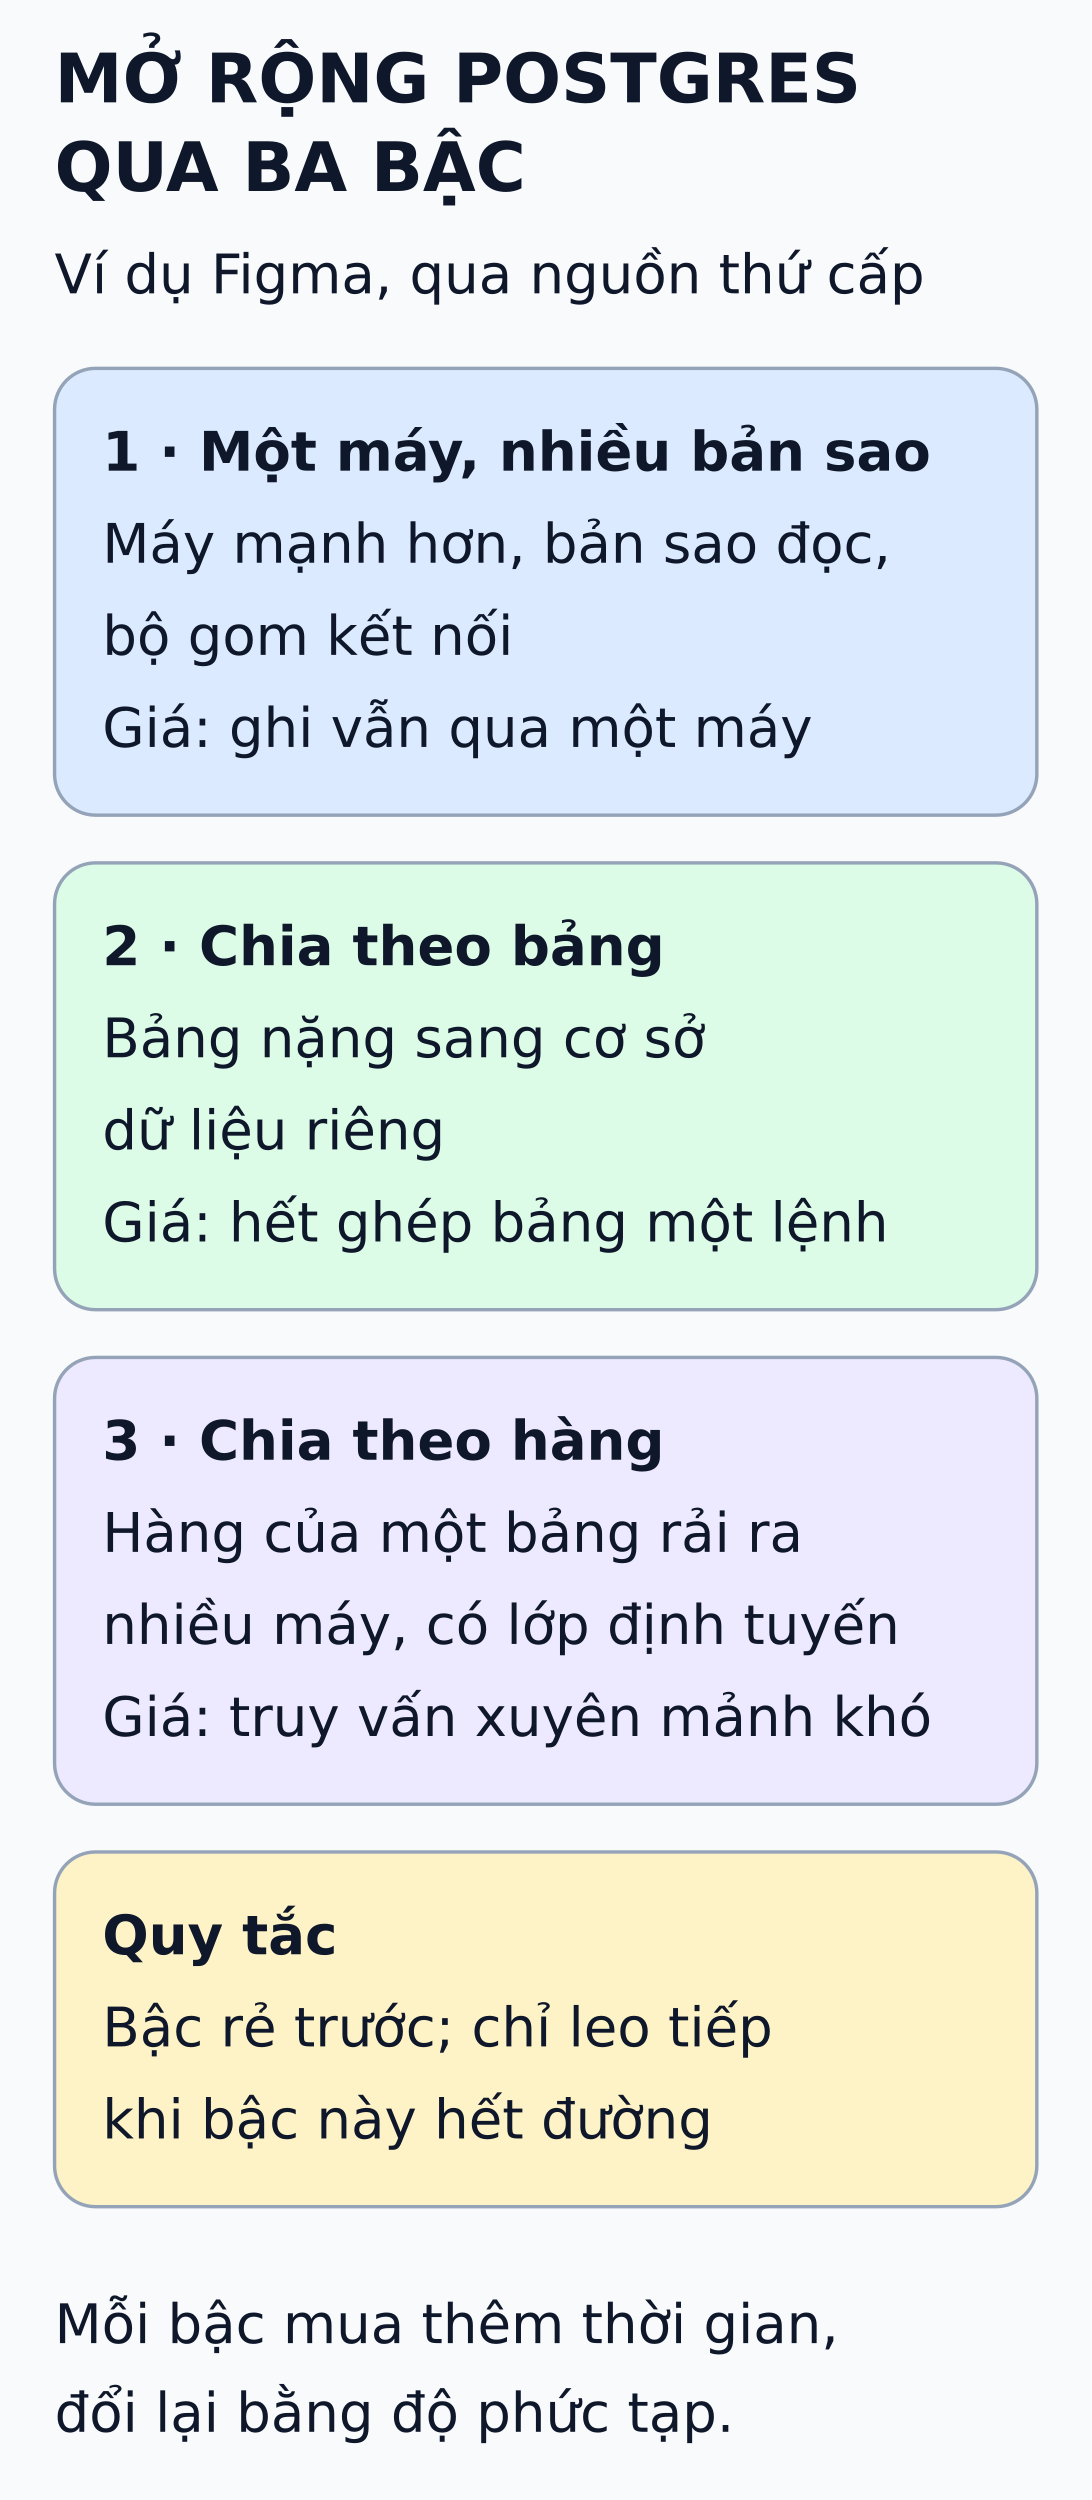
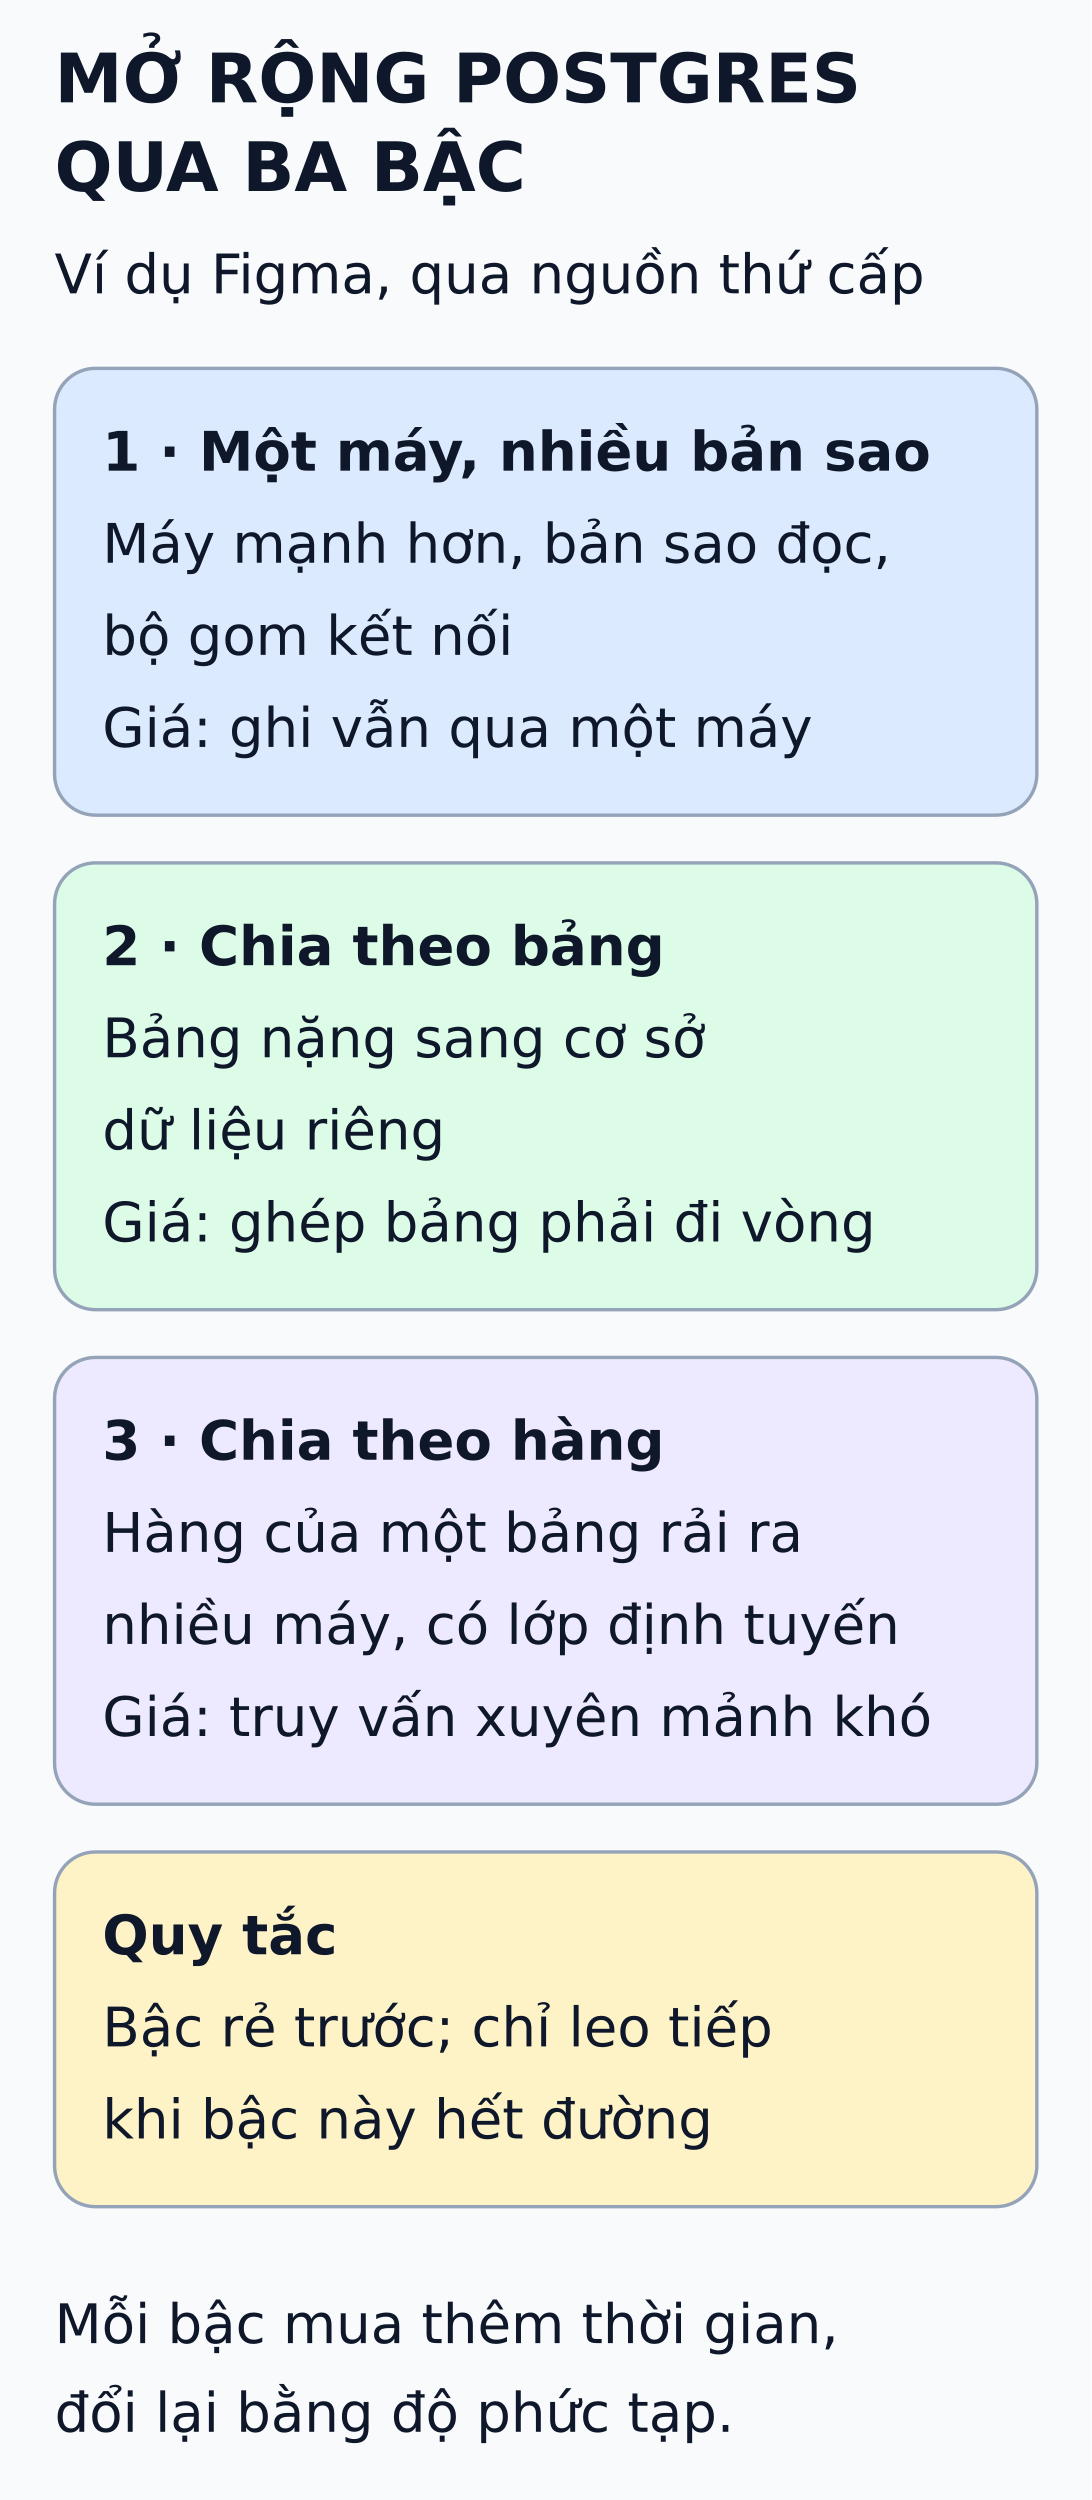
<svg xmlns="http://www.w3.org/2000/svg" viewBox="0 0 320 733" width="320" height="733" role="img" aria-labelledby="title desc">
  <defs>
    <marker id="arrow" markerWidth="8" markerHeight="8" refX="6" refY="3" orient="auto">
      <path d="M0,0 L6,3 L0,6" fill="none" stroke="#475569" stroke-width="1.5" />
    </marker>
  </defs>
  <rect width="320" height="733" fill="#f8fafc" />
  <g font-family="DejaVu Sans, Arial, sans-serif" fill="#0f172a">
    <text x="16" y="30" font-size="20" font-weight="bold">MỞ RỘNG POSTGRES</text>
    <text x="16" y="56" font-size="20" font-weight="bold">QUA BA BẬC</text>
    <text x="16" y="86" font-size="16" font-weight="normal">Ví dụ Figma, qua nguồn thứ cấp</text>
    <rect x="16" y="108" width="288" height="131" rx="12" fill="#dbeafe" stroke="#94a3b8" />
    <text x="30" y="138" font-size="16" font-weight="bold">1 · Một máy, nhiều bản sao</text>
    <text x="30" y="165" font-size="16" font-weight="normal">Máy mạnh hơn, bản sao đọc,</text>
    <text x="30" y="192" font-size="16" font-weight="normal">bộ gom kết nối</text>
    <text x="30" y="219" font-size="16" font-weight="normal">Giá: ghi vẫn qua một máy</text>
    <rect x="16" y="253" width="288" height="131" rx="12" fill="#dcfce7" stroke="#94a3b8" />
    <text x="30" y="283" font-size="16" font-weight="bold">2 · Chia theo bảng</text>
    <text x="30" y="310" font-size="16" font-weight="normal">Bảng nặng sang cơ sở</text>
    <text x="30" y="337" font-size="16" font-weight="normal">dữ liệu riêng</text>
-     <text x="30" y="364" font-size="16" font-weight="normal">Giá: hết ghép bảng một lệnh</text>
+     <text x="30" y="364" font-size="16" font-weight="normal">Giá: ghép bảng phải đi vòng</text>
    <rect x="16" y="398" width="288" height="131" rx="12" fill="#ede9fe" stroke="#94a3b8" />
    <text x="30" y="428" font-size="16" font-weight="bold">3 · Chia theo hàng</text>
    <text x="30" y="455" font-size="16" font-weight="normal">Hàng của một bảng rải ra</text>
    <text x="30" y="482" font-size="16" font-weight="normal">nhiều máy, có lớp định tuyến</text>
    <text x="30" y="509" font-size="16" font-weight="normal">Giá: truy vấn xuyên mảnh khó</text>
    <rect x="16" y="543" width="288" height="104" rx="12" fill="#fef3c7" stroke="#94a3b8" />
    <text x="30" y="573" font-size="16" font-weight="bold">Quy tắc</text>
    <text x="30" y="600" font-size="16" font-weight="normal">Bậc rẻ trước; chỉ leo tiếp</text>
    <text x="30" y="627" font-size="16" font-weight="normal">khi bậc này hết đường</text>
    <text x="16" y="687" font-size="16" font-weight="normal">Mỗi bậc mua thêm thời gian,</text>
    <text x="16" y="713" font-size="16" font-weight="normal">đổi lại bằng độ phức tạp.</text>
  </g>
</svg>
